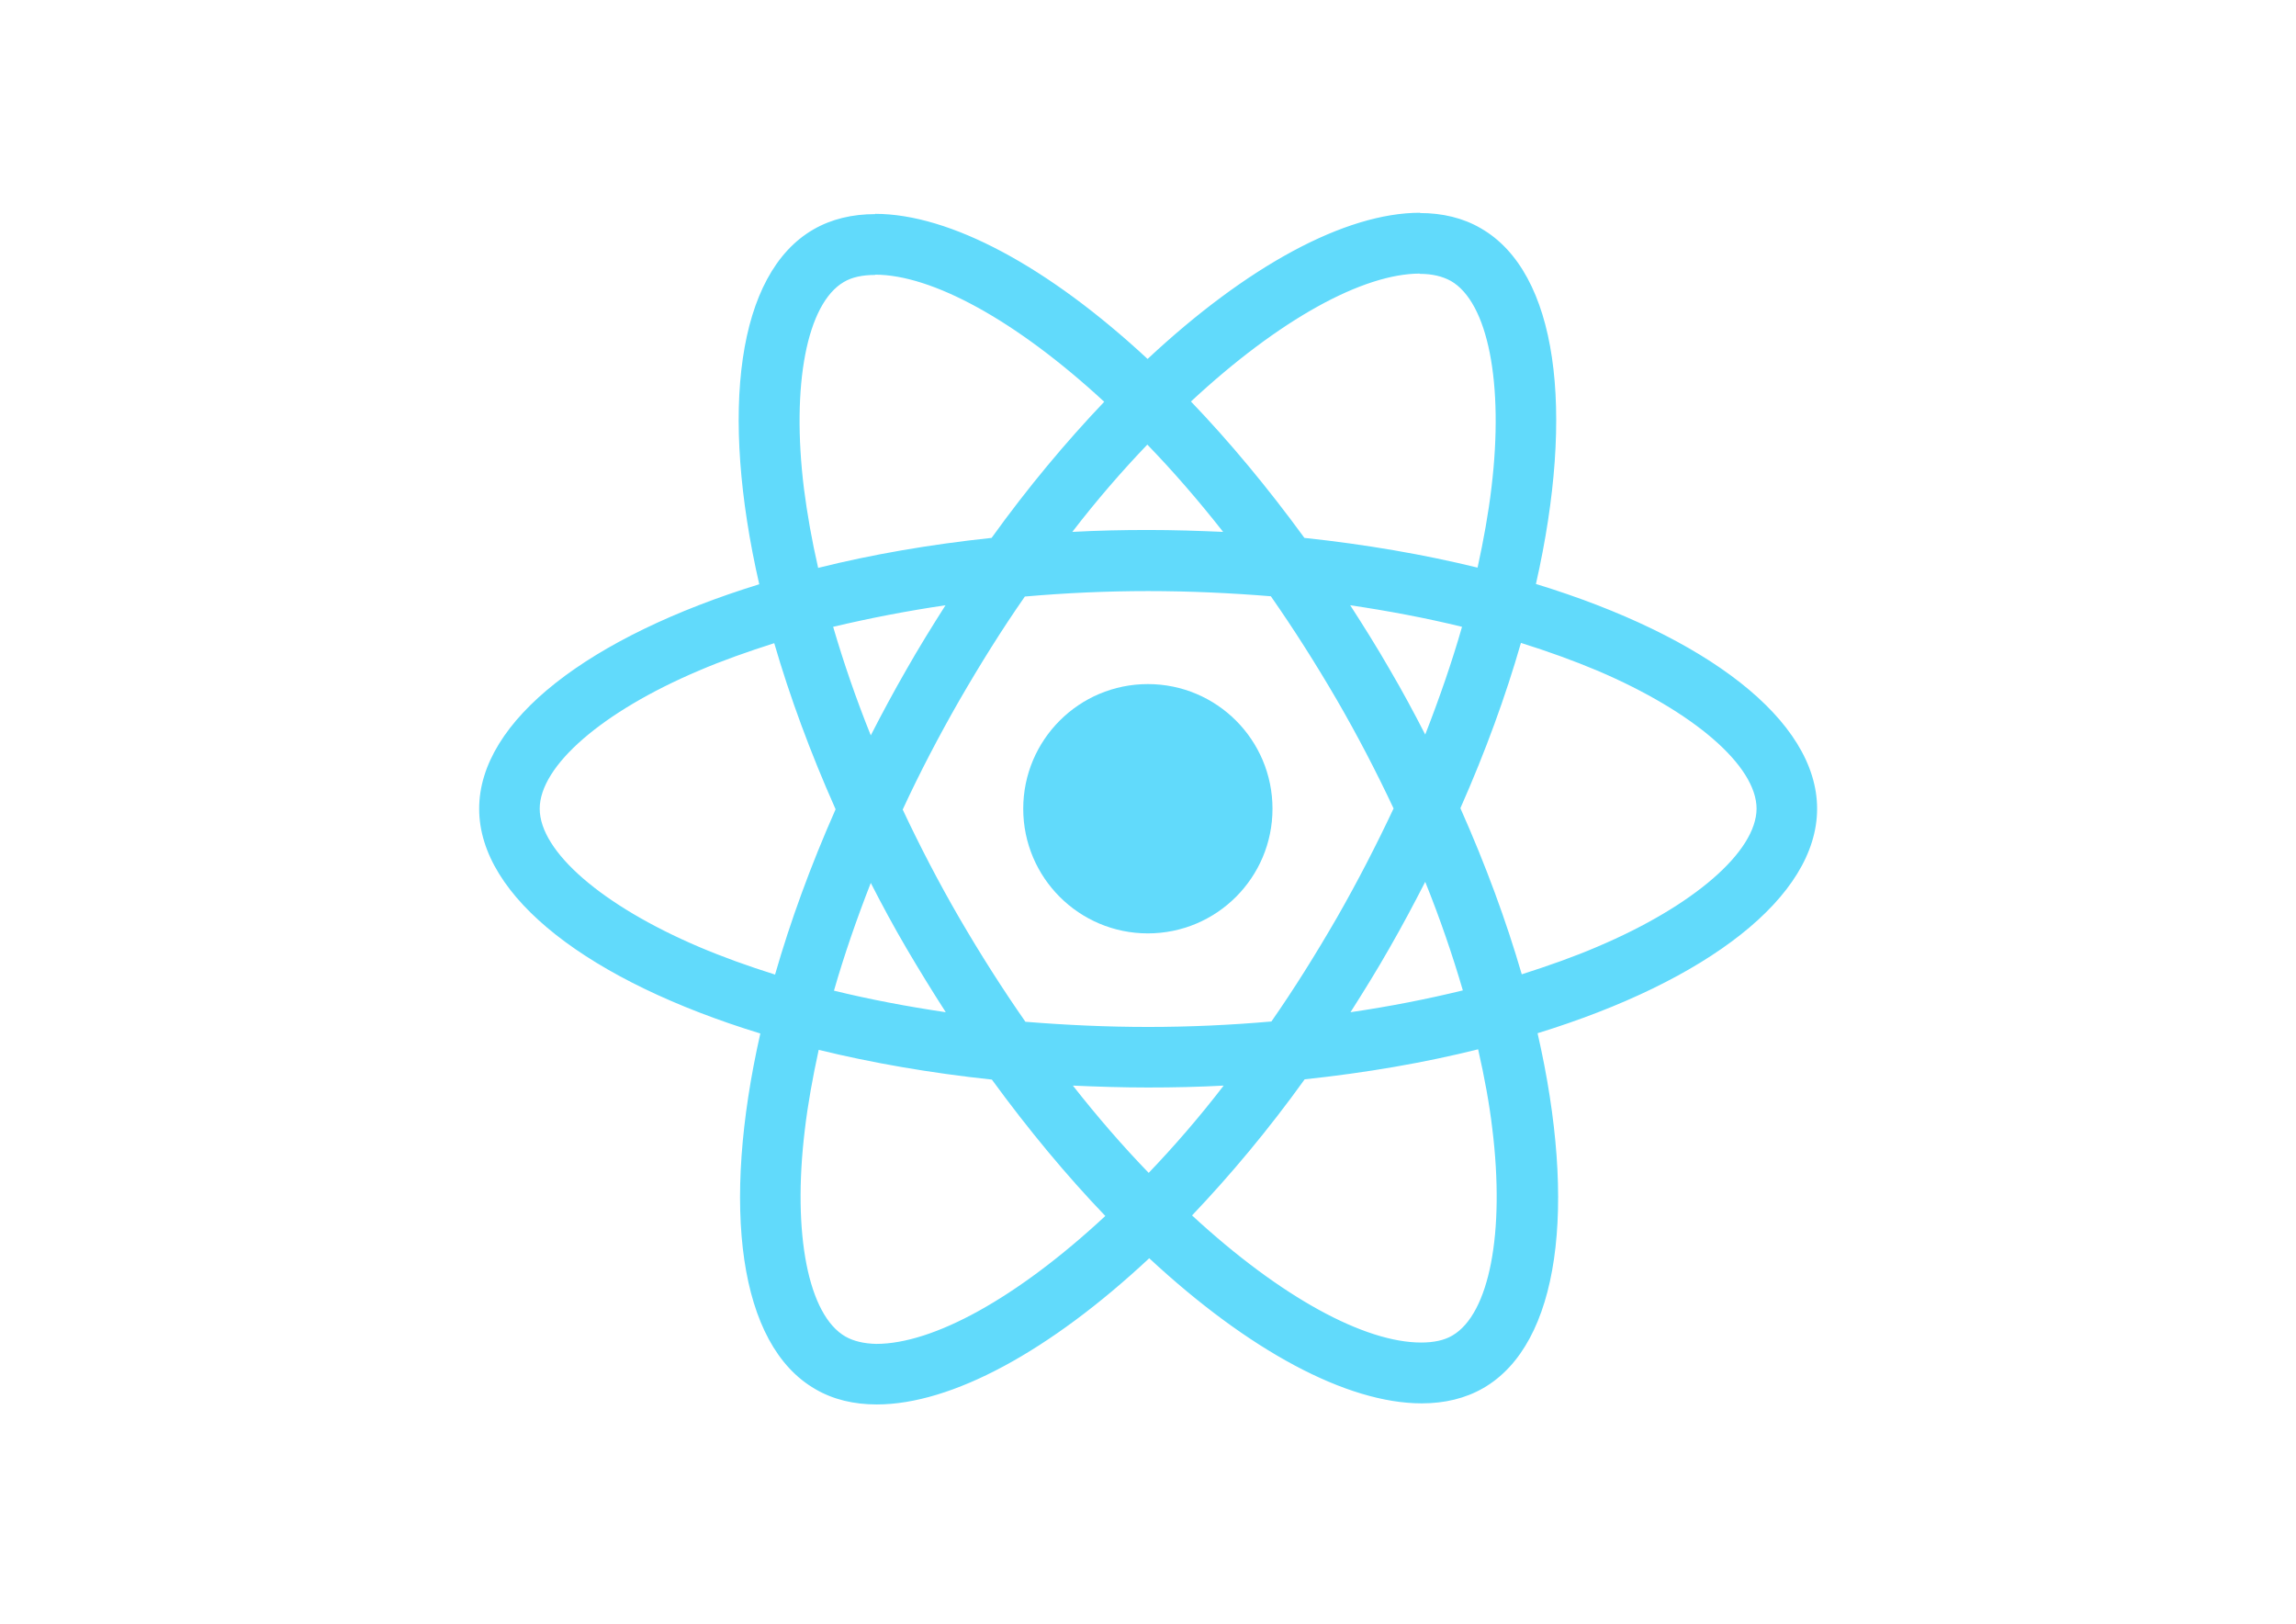
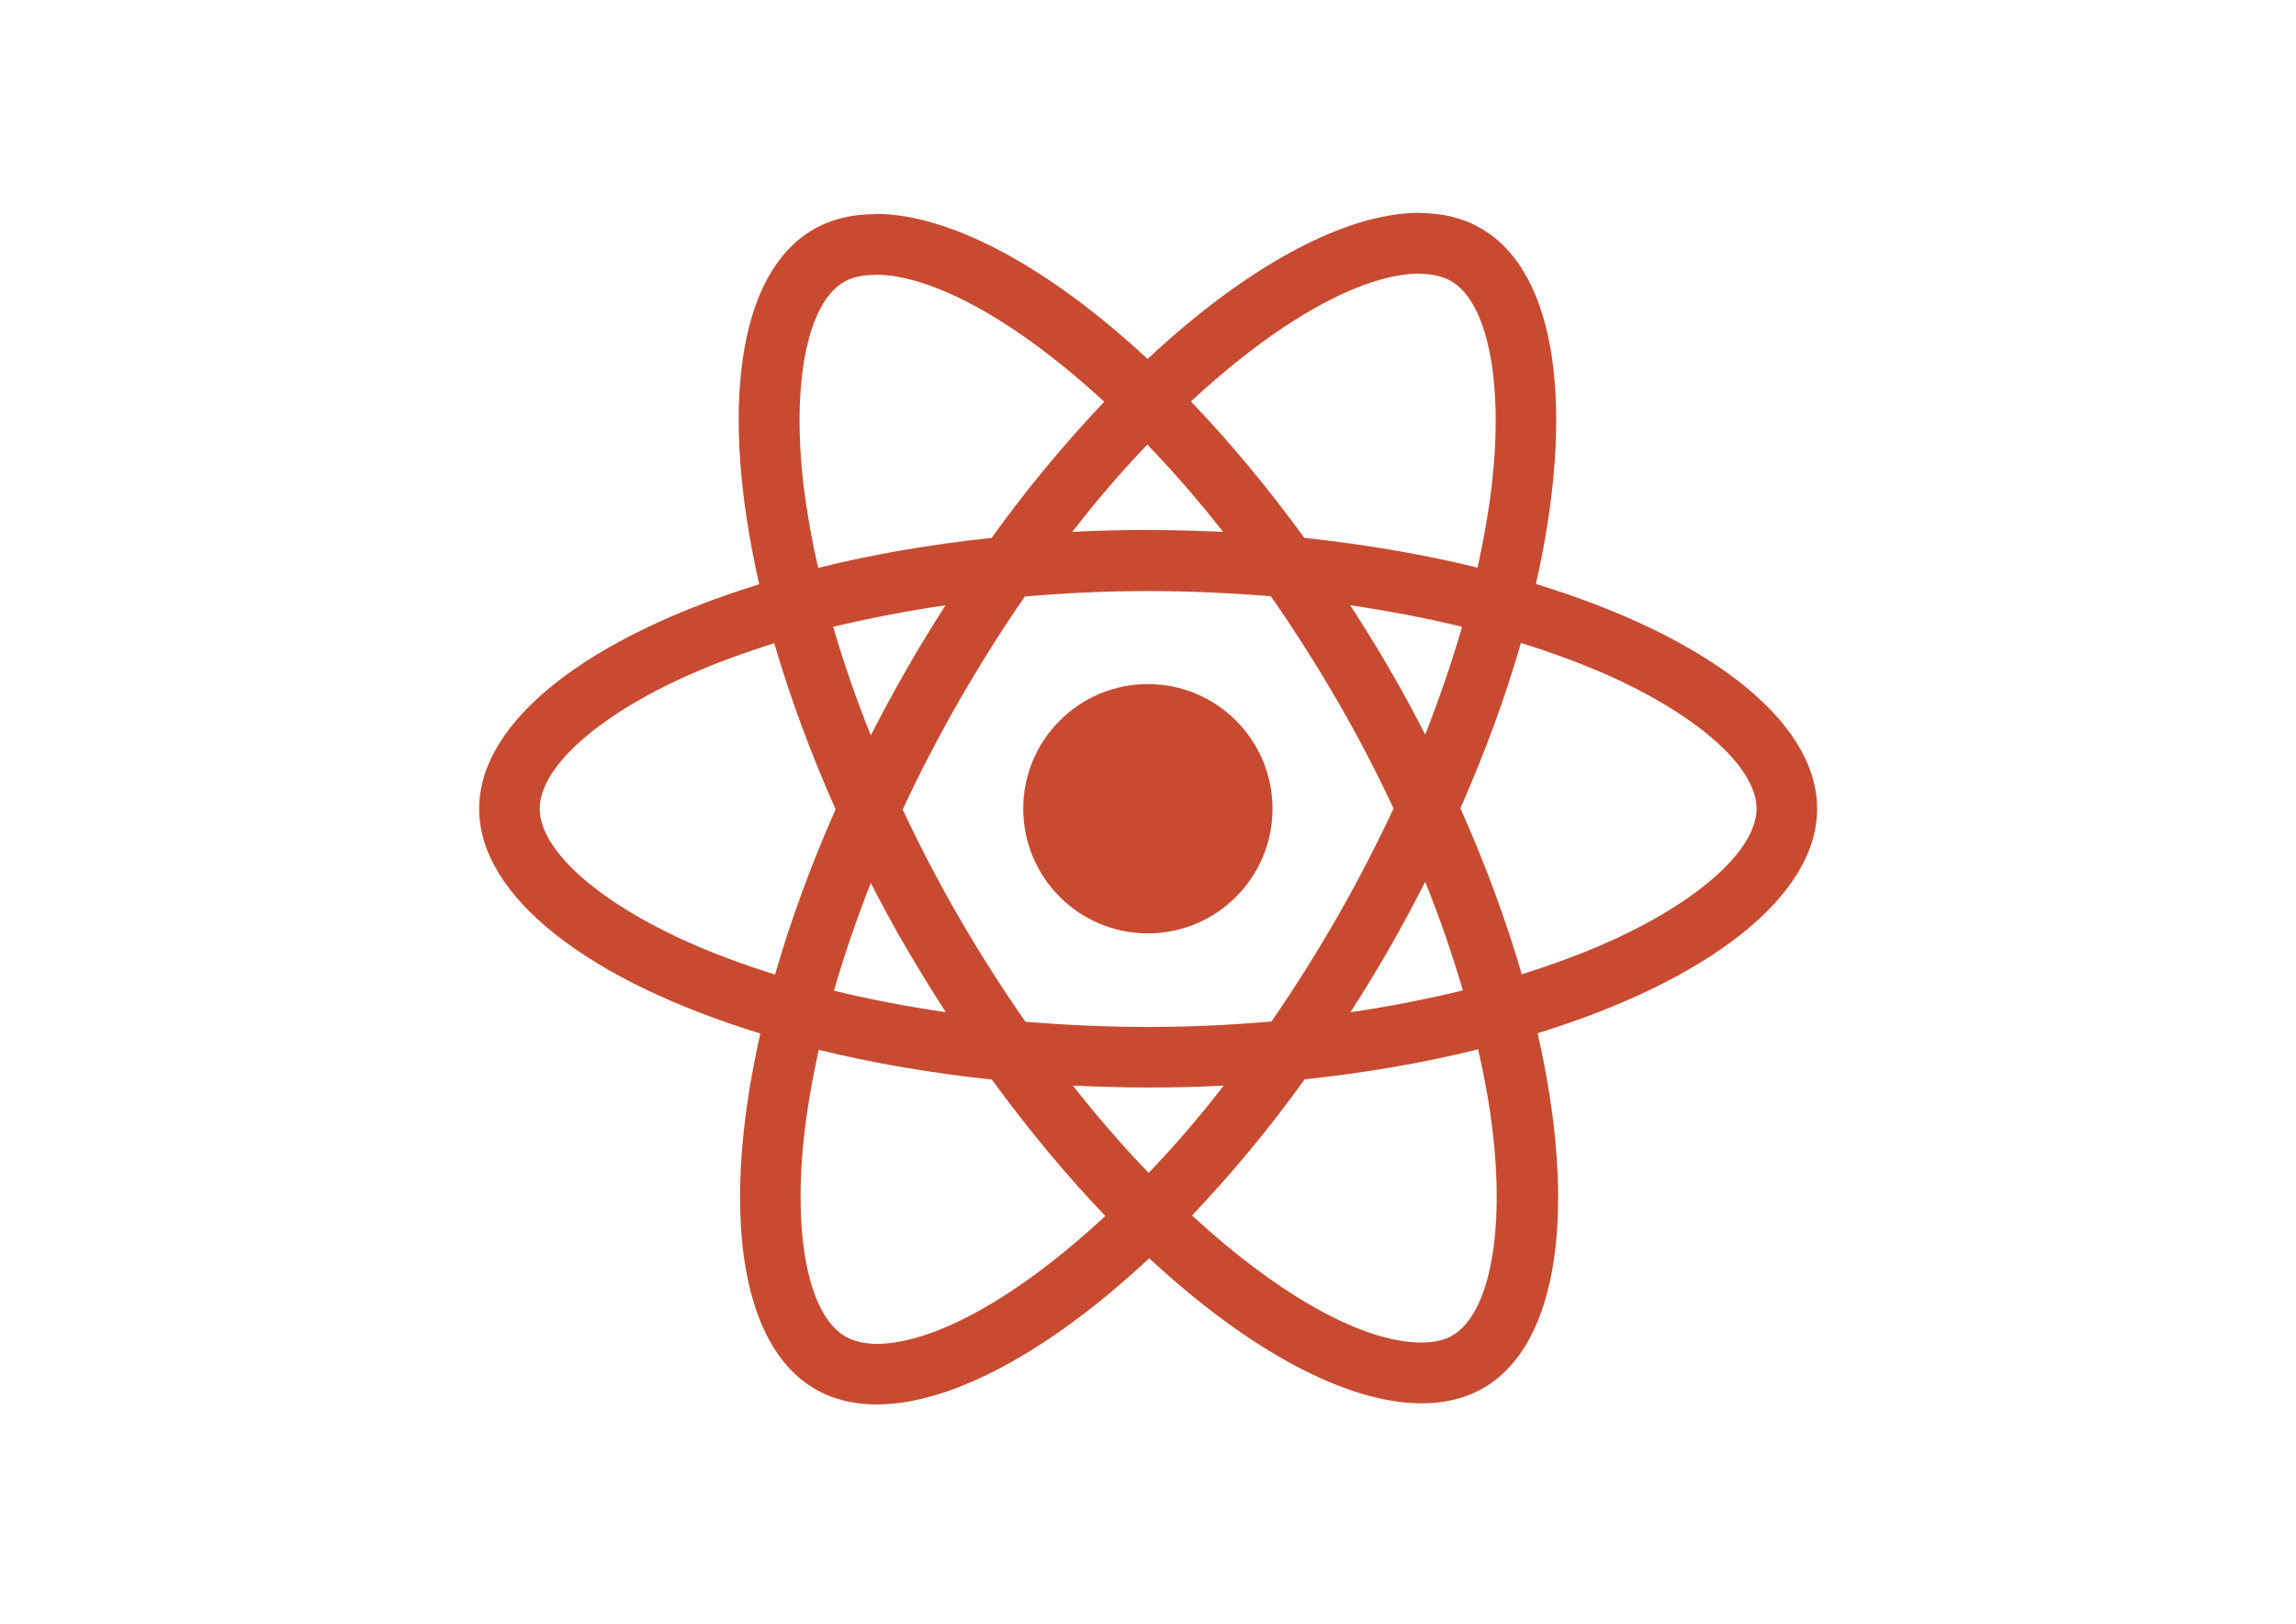
<svg xmlns="http://www.w3.org/2000/svg" viewBox="0 0 841.9 595.3">
-   <g fill="#61DAFB">
+   <g fill="#C84B31">
    <path d="M666.3 296.5c0-32.5-40.7-63.3-103.1-82.4 14.4-63.6 8-114.2-20.2-130.4-6.5-3.8-14.1-5.6-22.4-5.6v22.3c4.6 0 8.3.9 11.4 2.6 13.6 7.8 19.5 37.5 14.9 75.7-1.1 9.4-2.9 19.3-5.1 29.4-19.6-4.8-41-8.5-63.5-10.9-13.5-18.5-27.5-35.3-41.6-50 32.6-30.3 63.2-46.9 84-46.9V78c-27.5 0-63.5 19.6-99.9 53.6-36.4-33.8-72.4-53.2-99.9-53.2v22.3c20.7 0 51.4 16.5 84 46.6-14 14.7-28 31.4-41.3 49.9-22.6 2.4-44 6.1-63.6 11-2.3-10-4-19.7-5.2-29-4.7-38.2 1.1-67.9 14.6-75.8 3-1.8 6.9-2.6 11.5-2.6V78.5c-8.4 0-16 1.8-22.6 5.6-28.1 16.2-34.4 66.7-19.9 130.1-62.2 19.2-102.7 49.9-102.7 82.3 0 32.5 40.7 63.3 103.1 82.4-14.4 63.6-8 114.2 20.2 130.4 6.5 3.8 14.1 5.6 22.5 5.6 27.5 0 63.5-19.6 99.9-53.6 36.4 33.8 72.4 53.2 99.9 53.2 8.4 0 16-1.8 22.6-5.6 28.1-16.2 34.4-66.7 19.9-130.1 62-19.1 102.5-49.9 102.5-82.3zm-130.2-66.7c-3.7 12.9-8.3 26.2-13.5 39.5-4.1-8-8.4-16-13.1-24-4.6-8-9.5-15.8-14.4-23.4 14.2 2.1 27.9 4.7 41 7.9zm-45.8 106.5c-7.8 13.5-15.8 26.3-24.1 38.2-14.9 1.3-30 2-45.2 2-15.1 0-30.2-.7-45-1.9-8.3-11.9-16.4-24.6-24.2-38-7.6-13.1-14.5-26.4-20.8-39.8 6.2-13.4 13.2-26.8 20.7-39.9 7.8-13.5 15.8-26.3 24.1-38.2 14.9-1.3 30-2 45.2-2 15.1 0 30.2.7 45 1.9 8.3 11.9 16.4 24.6 24.2 38 7.6 13.1 14.5 26.4 20.8 39.8-6.3 13.4-13.2 26.8-20.7 39.9zm32.3-13c5.4 13.4 10 26.8 13.8 39.8-13.1 3.2-26.9 5.9-41.2 8 4.9-7.7 9.8-15.6 14.4-23.7 4.6-8 8.9-16.1 13-24.1zM421.2 430c-9.3-9.6-18.6-20.3-27.8-32 9 .4 18.2.7 27.5.7 9.4 0 18.7-.2 27.8-.7-9 11.7-18.3 22.4-27.5 32zm-74.4-58.9c-14.2-2.1-27.9-4.7-41-7.9 3.7-12.9 8.3-26.2 13.5-39.5 4.1 8 8.4 16 13.1 24 4.7 8 9.5 15.8 14.4 23.4zM420.7 163c9.3 9.6 18.6 20.3 27.8 32-9-.4-18.2-.7-27.5-.7-9.4 0-18.7.2-27.8.7 9-11.7 18.3-22.4 27.5-32zm-74 58.9c-4.9 7.7-9.8 15.6-14.4 23.7-4.6 8-8.9 16-13 24-5.4-13.4-10-26.8-13.8-39.8 13.1-3.1 26.9-5.8 41.2-7.9zm-90.5 125.2c-35.4-15.1-58.3-34.9-58.3-50.6 0-15.7 22.9-35.6 58.3-50.6 8.6-3.7 18-7 27.7-10.1 5.7 19.6 13.2 40 22.5 60.9-9.2 20.8-16.6 41.1-22.2 60.6-9.9-3.1-19.3-6.5-28-10.2zM310 490c-13.6-7.8-19.5-37.5-14.9-75.7 1.1-9.4 2.9-19.3 5.1-29.4 19.6 4.8 41 8.5 63.5 10.9 13.5 18.5 27.5 35.3 41.6 50-32.6 30.3-63.2 46.9-84 46.9-4.5-.1-8.3-1-11.3-2.7zm237.2-76.2c4.7 38.2-1.1 67.9-14.6 75.8-3 1.8-6.9 2.6-11.5 2.6-20.7 0-51.4-16.5-84-46.6 14-14.7 28-31.4 41.3-49.9 22.6-2.4 44-6.1 63.6-11 2.3 10.1 4.1 19.8 5.2 29.1zm38.5-66.7c-8.6 3.7-18 7-27.7 10.1-5.7-19.6-13.2-40-22.5-60.9 9.2-20.8 16.6-41.1 22.2-60.6 9.9 3.1 19.3 6.5 28.1 10.2 35.4 15.1 58.3 34.9 58.3 50.6-.1 15.7-23 35.6-58.4 50.6zM320.8 78.4z" />
    <circle cx="420.9" cy="296.5" r="45.7" />
    <path d="M520.5 78.1z" />
  </g>
</svg>
